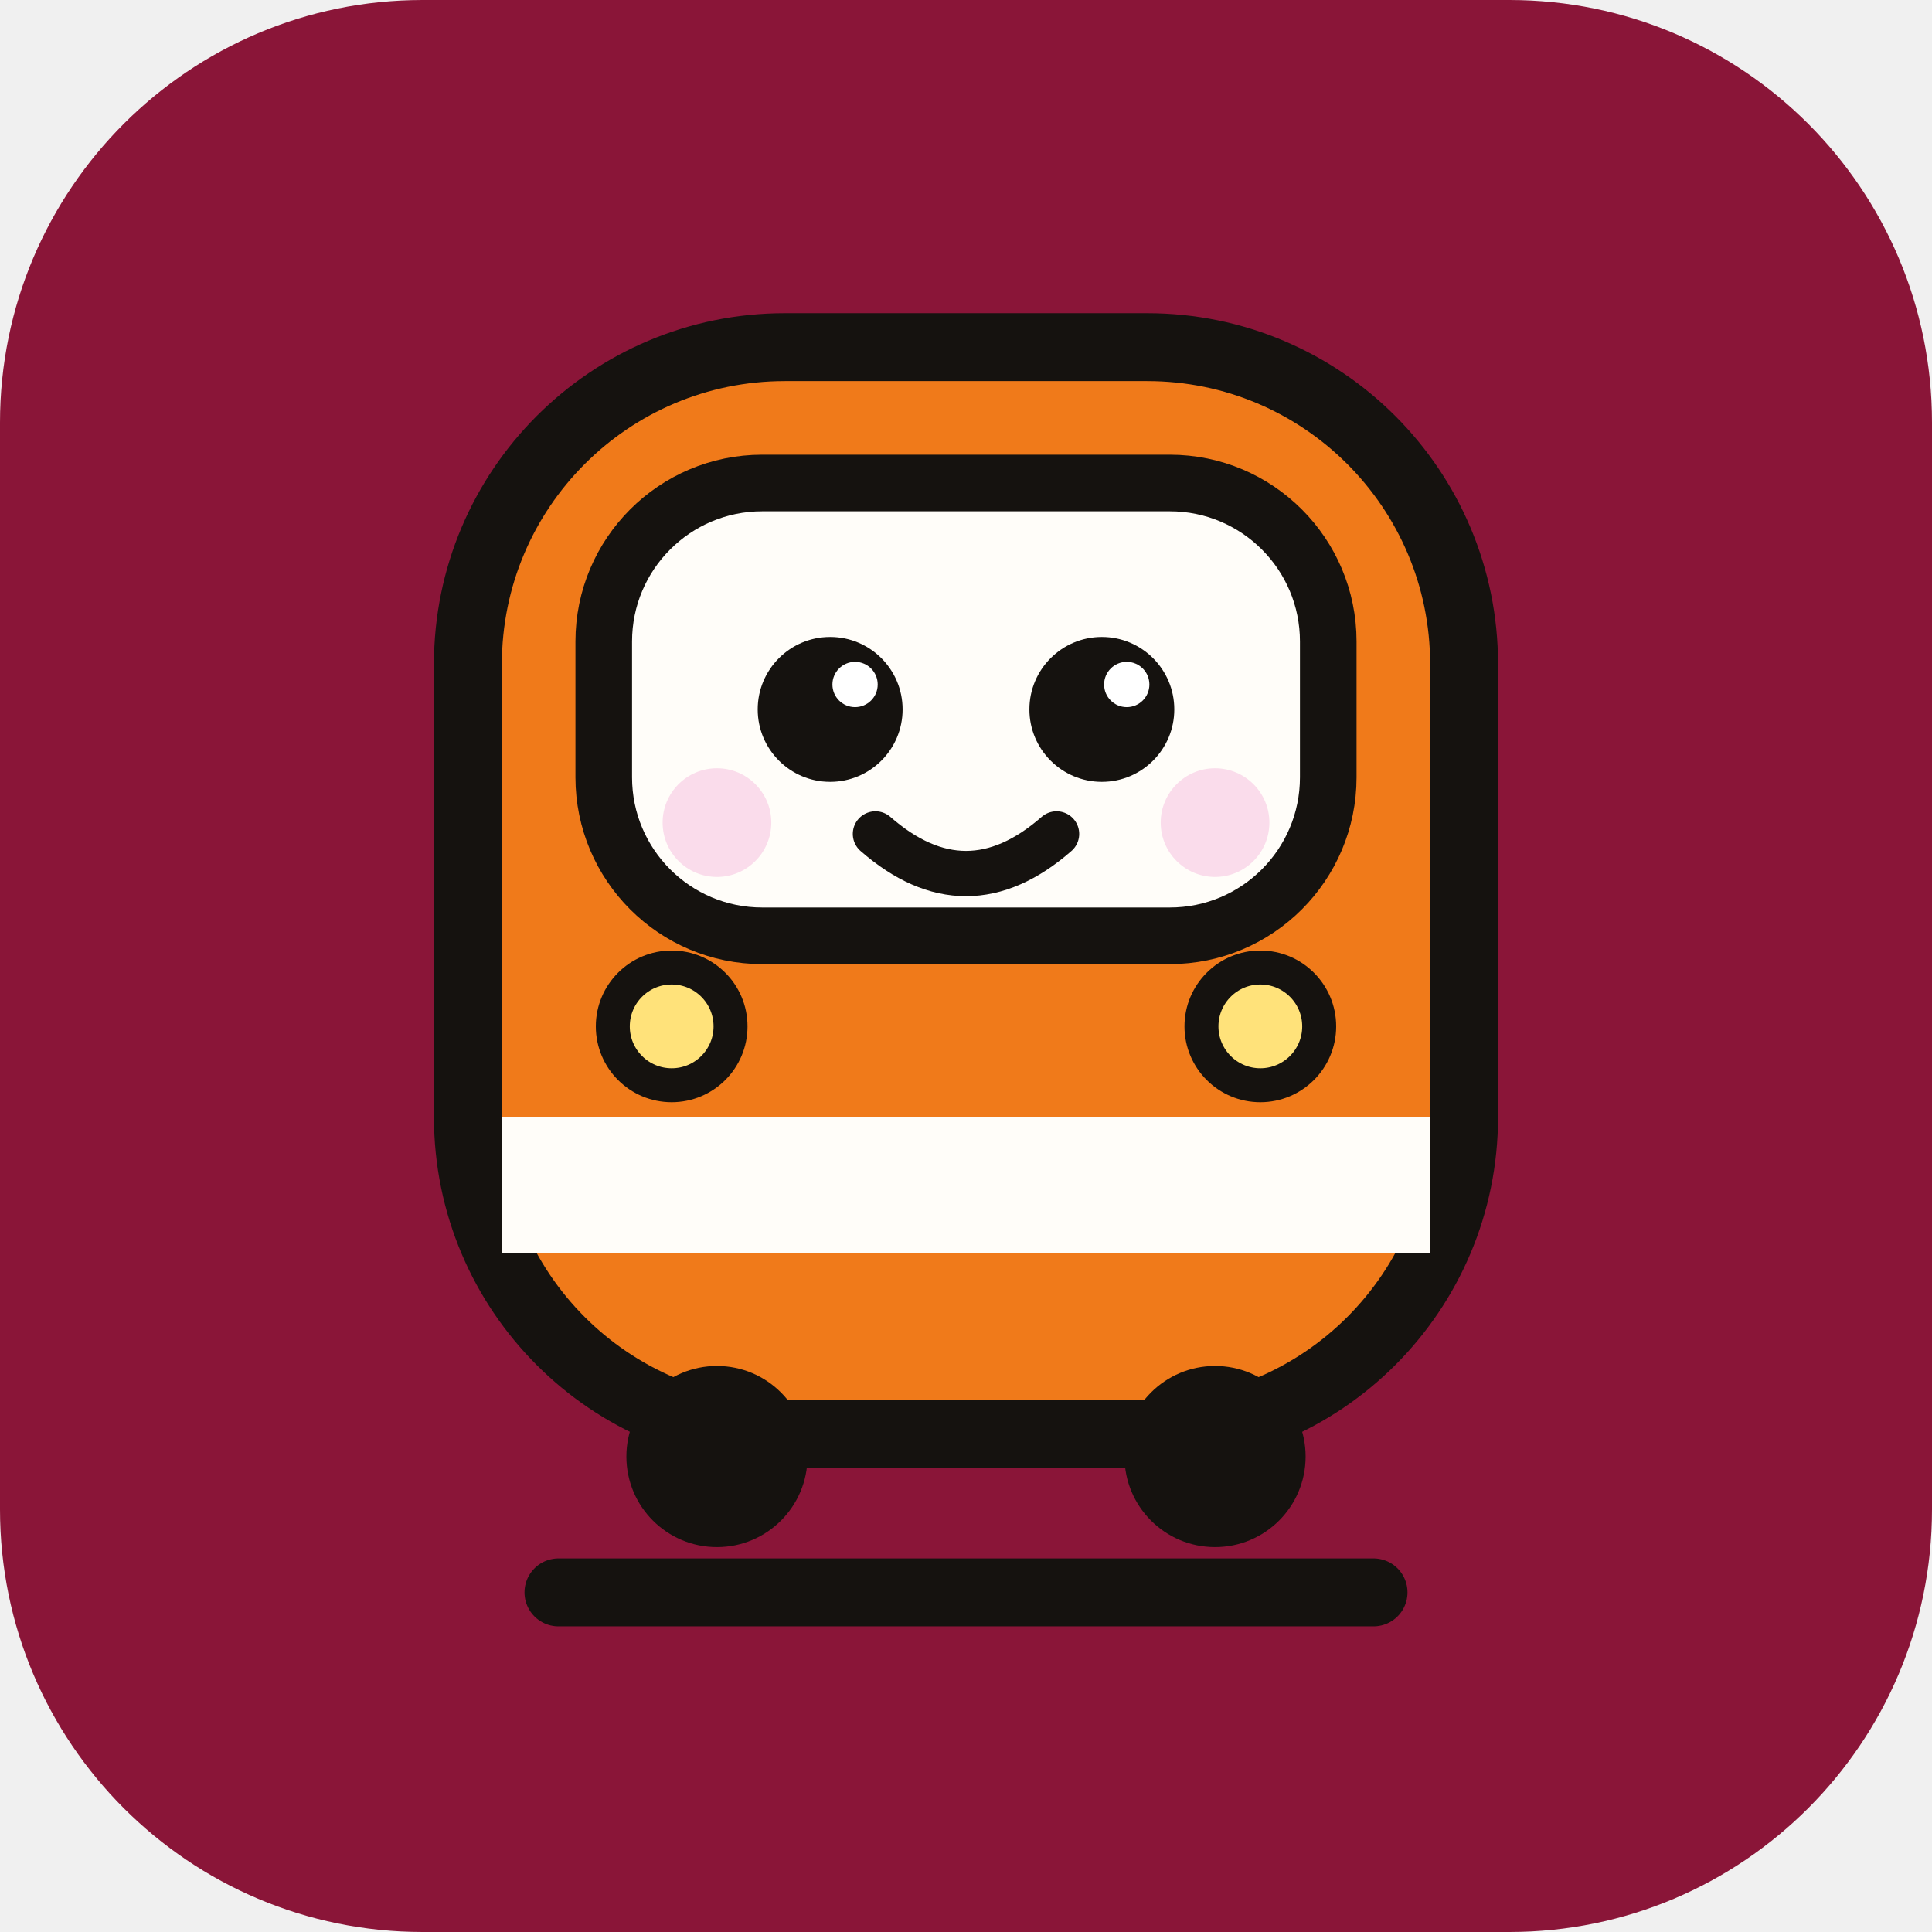
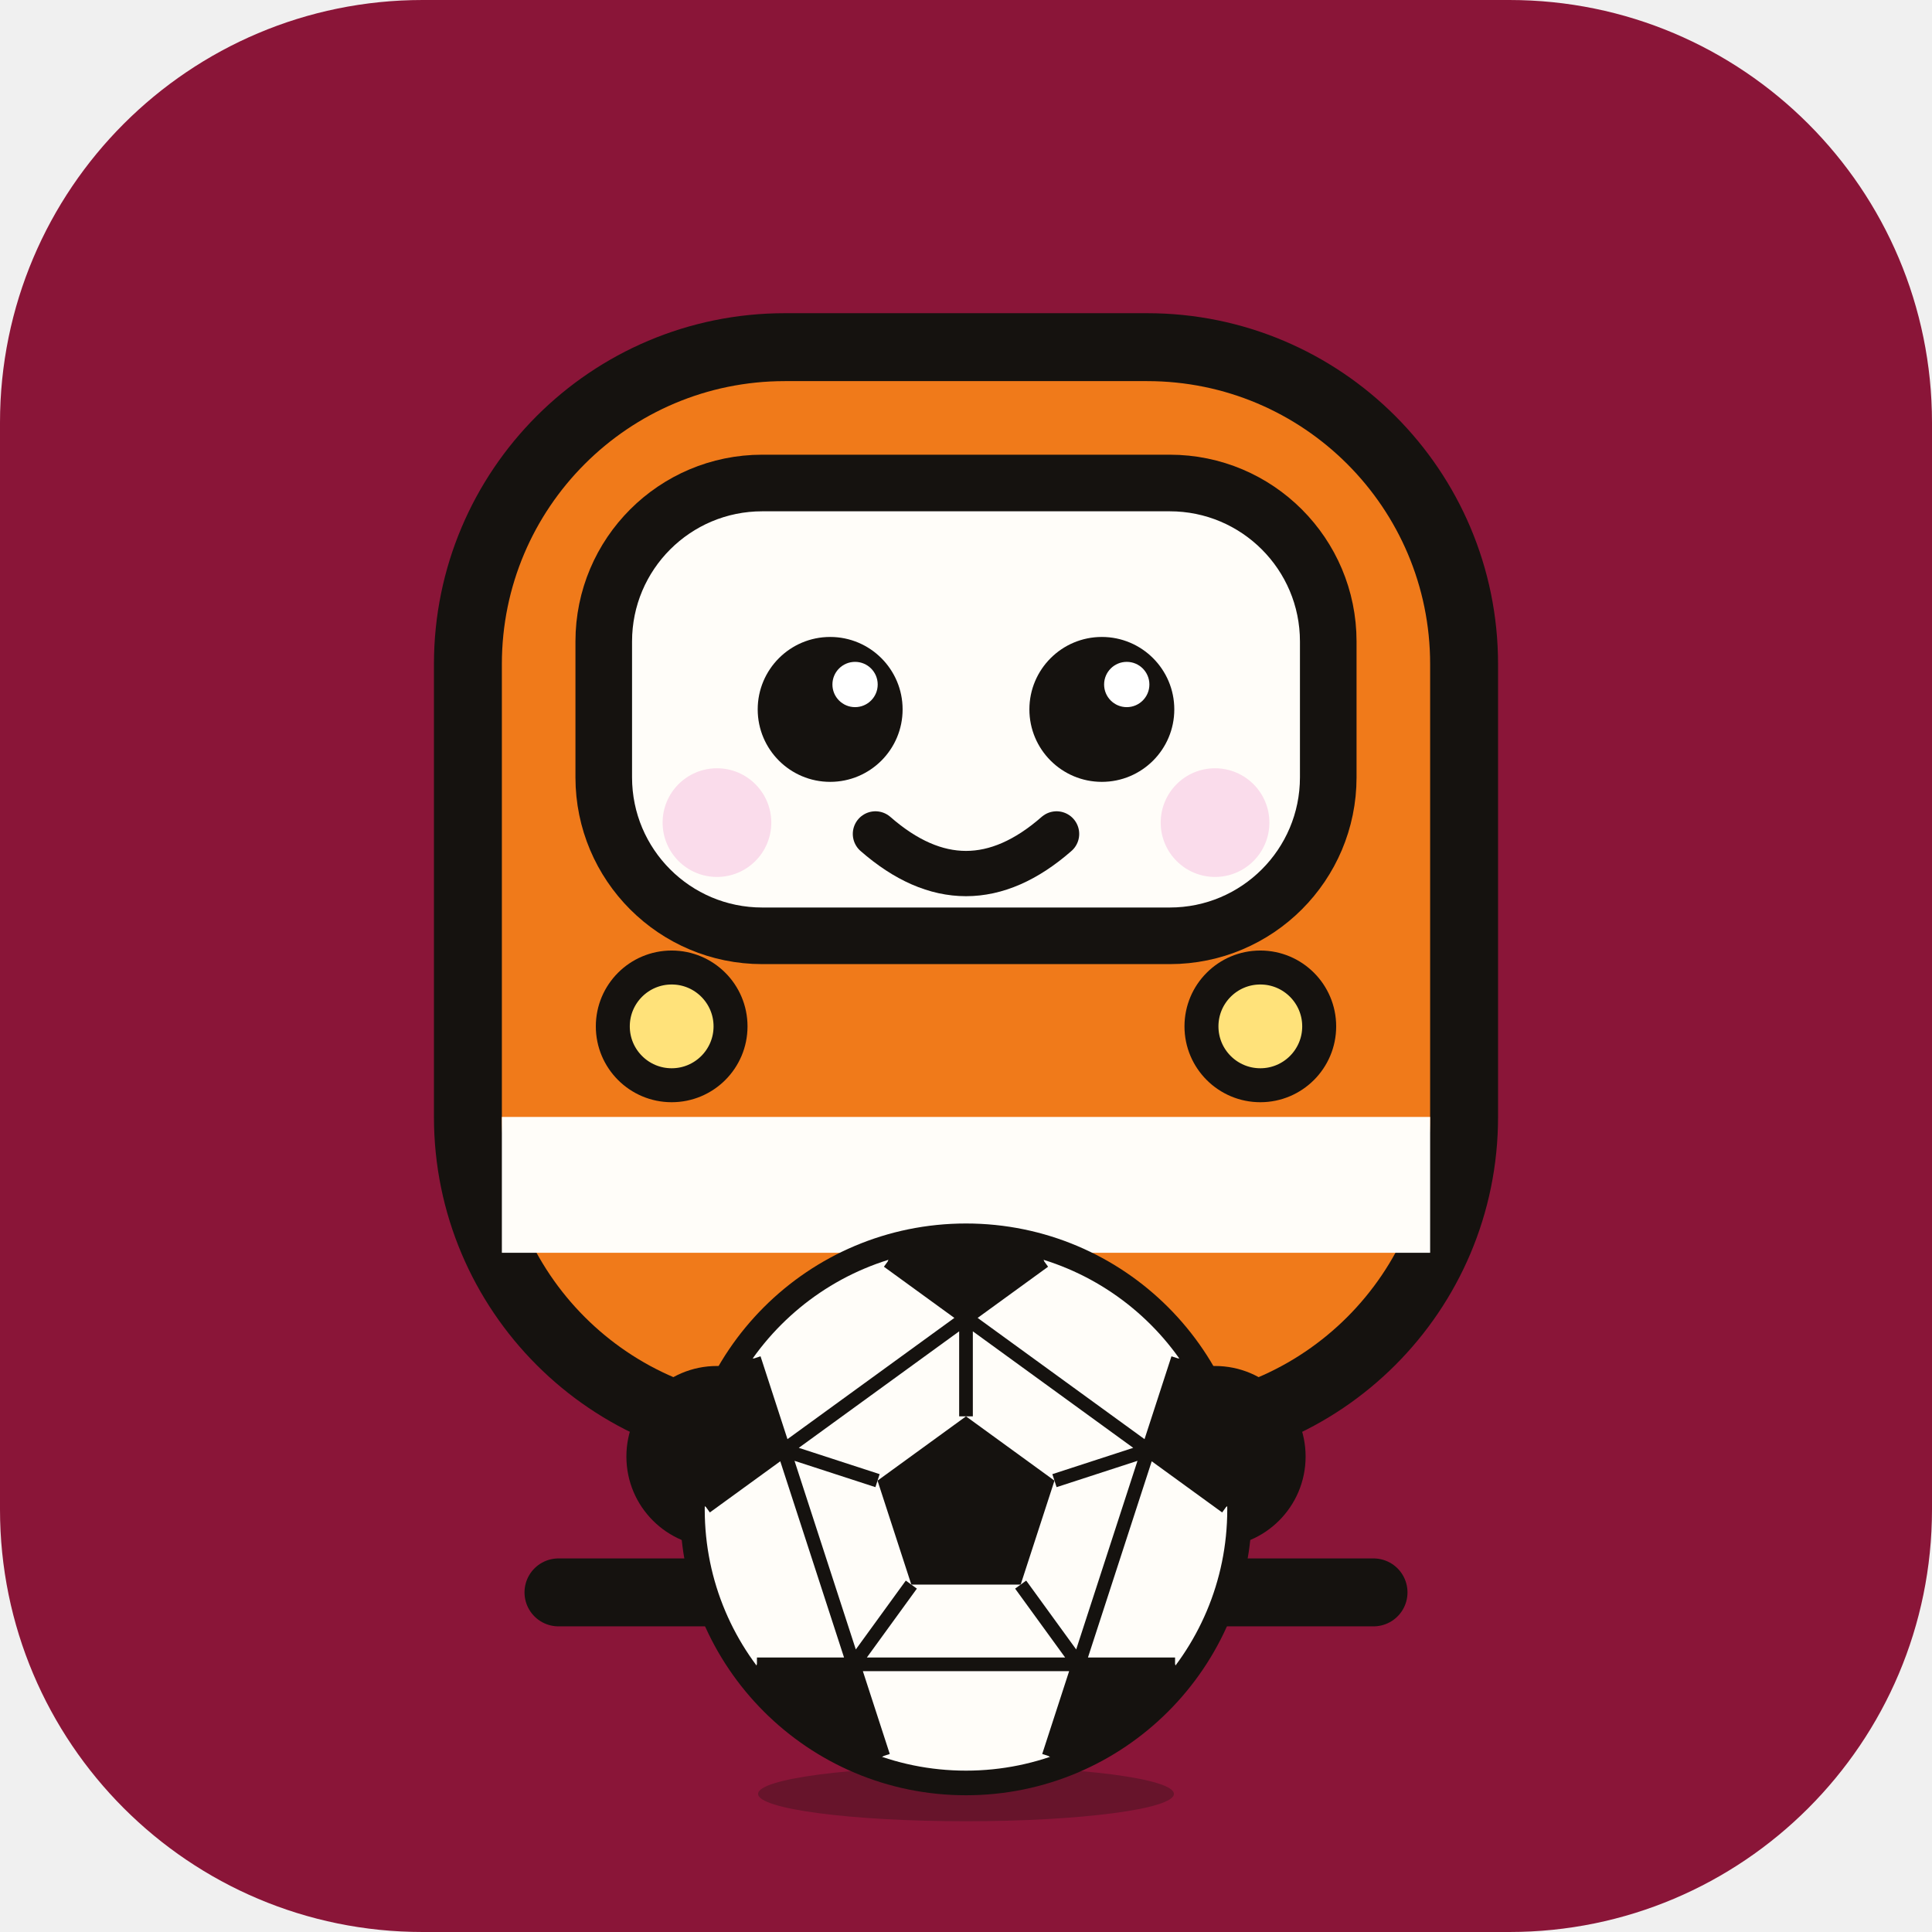
<svg xmlns="http://www.w3.org/2000/svg" viewBox="0 0 512 512">
  <rect width="512" height="512" rx="112" fill="#8A1538" />
  <g transform="translate(64 56) scale(6)">
    <path d="M14 61h36" stroke="#15120F" stroke-width="3" stroke-linecap="round" />
    <rect x="10" y="6" width="44" height="48" rx="14" fill="#F07A1A" stroke="#15120F" stroke-width="3" />
    <rect x="11.5" y="40" width="41" height="6" fill="#FFFDF9" />
    <rect x="16" y="12" width="32" height="20" rx="7" fill="#FFFDF9" stroke="#15120F" stroke-width="2.5" />
    <circle cx="26" cy="22" r="3.2" fill="#15120F" />
    <circle cx="38" cy="22" r="3.2" fill="#15120F" />
    <circle cx="27.1" cy="20.9" r="1" fill="#fff" />
    <circle cx="39.1" cy="20.9" r="1" fill="#fff" />
    <circle cx="21" cy="27" r="2.4" fill="#FADCEB" />
    <circle cx="43" cy="27" r="2.4" fill="#FADCEB" />
    <path d="M28 27.5q4 3.5 8 0" fill="none" stroke="#15120F" stroke-width="2" stroke-linecap="round" />
    <circle cx="19" cy="36" r="2.6" fill="#FFE27A" stroke="#15120F" stroke-width="1.5" />
    <circle cx="45" cy="36" r="2.6" fill="#FFE27A" stroke="#15120F" stroke-width="1.5" />
    <circle cx="21" cy="55" r="4" fill="#15120F" />
    <circle cx="43" cy="55" r="4" fill="#15120F" />
  </g>
+   <g transform="translate(256.0 400.0) scale(1.45)">
+     <ellipse cx="0" cy="52" rx="38" ry="5" fill="#15120F" opacity=".3" />
+     <clipPath id="balon">
+       <circle r="50" />
+     </clipPath>
+     <circle r="50" fill="#FFFDF9" />
+     <g clip-path="url(#balon)" fill="#15120F">
+       <polygon points="0.00,-17.00 16.17,-5.25 9.99,13.75 -9.99,13.75 -16.17,-5.25" />
+       <polygon points="0.00,-35.00 -14.27,-45.36 -8.82,-62.14 8.82,-62.14 14.27,-45.36" />
+       <polygon points="33.29,-10.82 38.74,-27.59 56.37,-27.59 61.82,-10.82 47.55,-0.45" />
+       <polygon points="20.57,28.32 38.21,28.32 43.66,45.09 29.39,55.45 15.12,45.09" />
+       <polygon points="-20.57,28.32 -15.12,45.09 -29.39,55.45 -43.66,45.09 -38.21,28.32" />
+       <polygon points="-33.29,-10.82 -47.55,-0.45 -61.82,-10.82 -56.37,-27.59 -38.74,-27.59" />
+       <path d="M0.00 -17.00L0.00 -35.00 M16.17 -5.25L33.29 -10.82 M9.99 13.75L20.57 28.32 M-9.99 13.75L-20.57 28.32 M-16.17 -5.25L-33.29 -10.82 M-14.27 -45.36L47.55 -0.45 M38.74 -27.59L15.12 45.09 M38.21 28.32L-38.21 28.32 M-15.12 45.09L-38.74 -27.59 M-47.55 -0.45L14.27 -45.36" stroke="#15120F" stroke-width="2.5" fill="none" />
+     </g>
+     <circle r="50" fill="none" stroke="#15120F" stroke-width="4.5" />
+   </g>
</svg>
